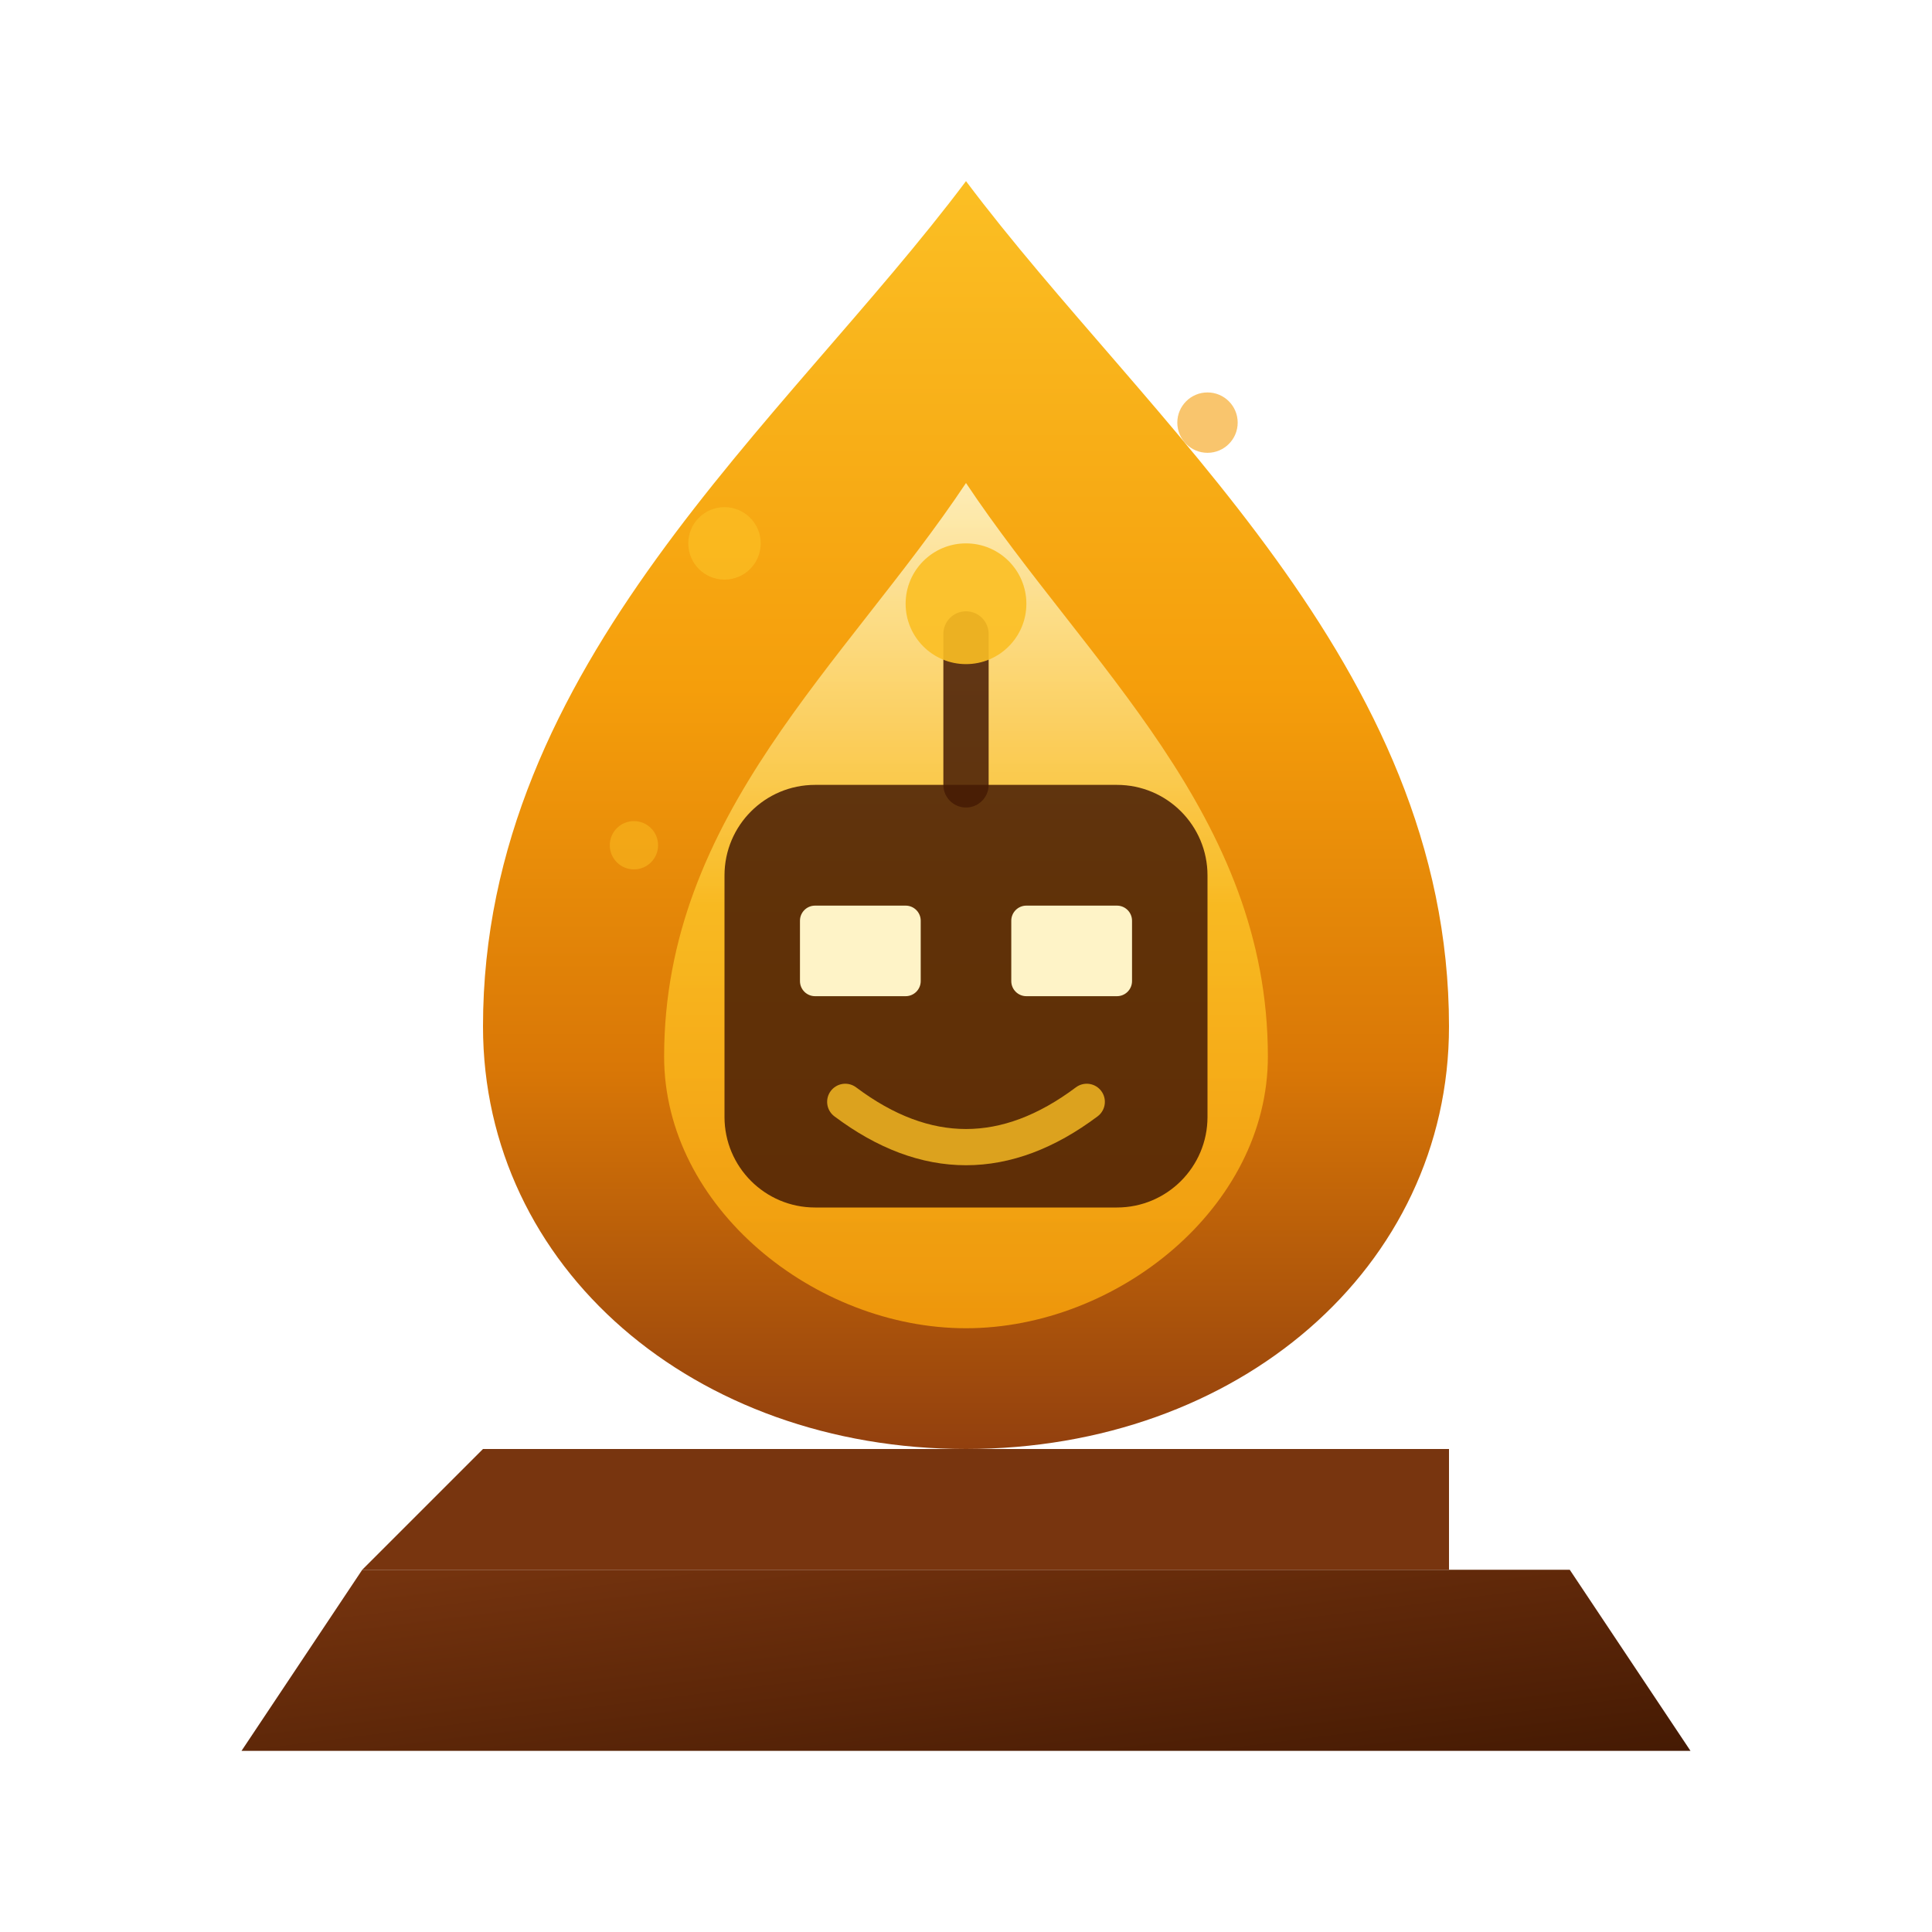
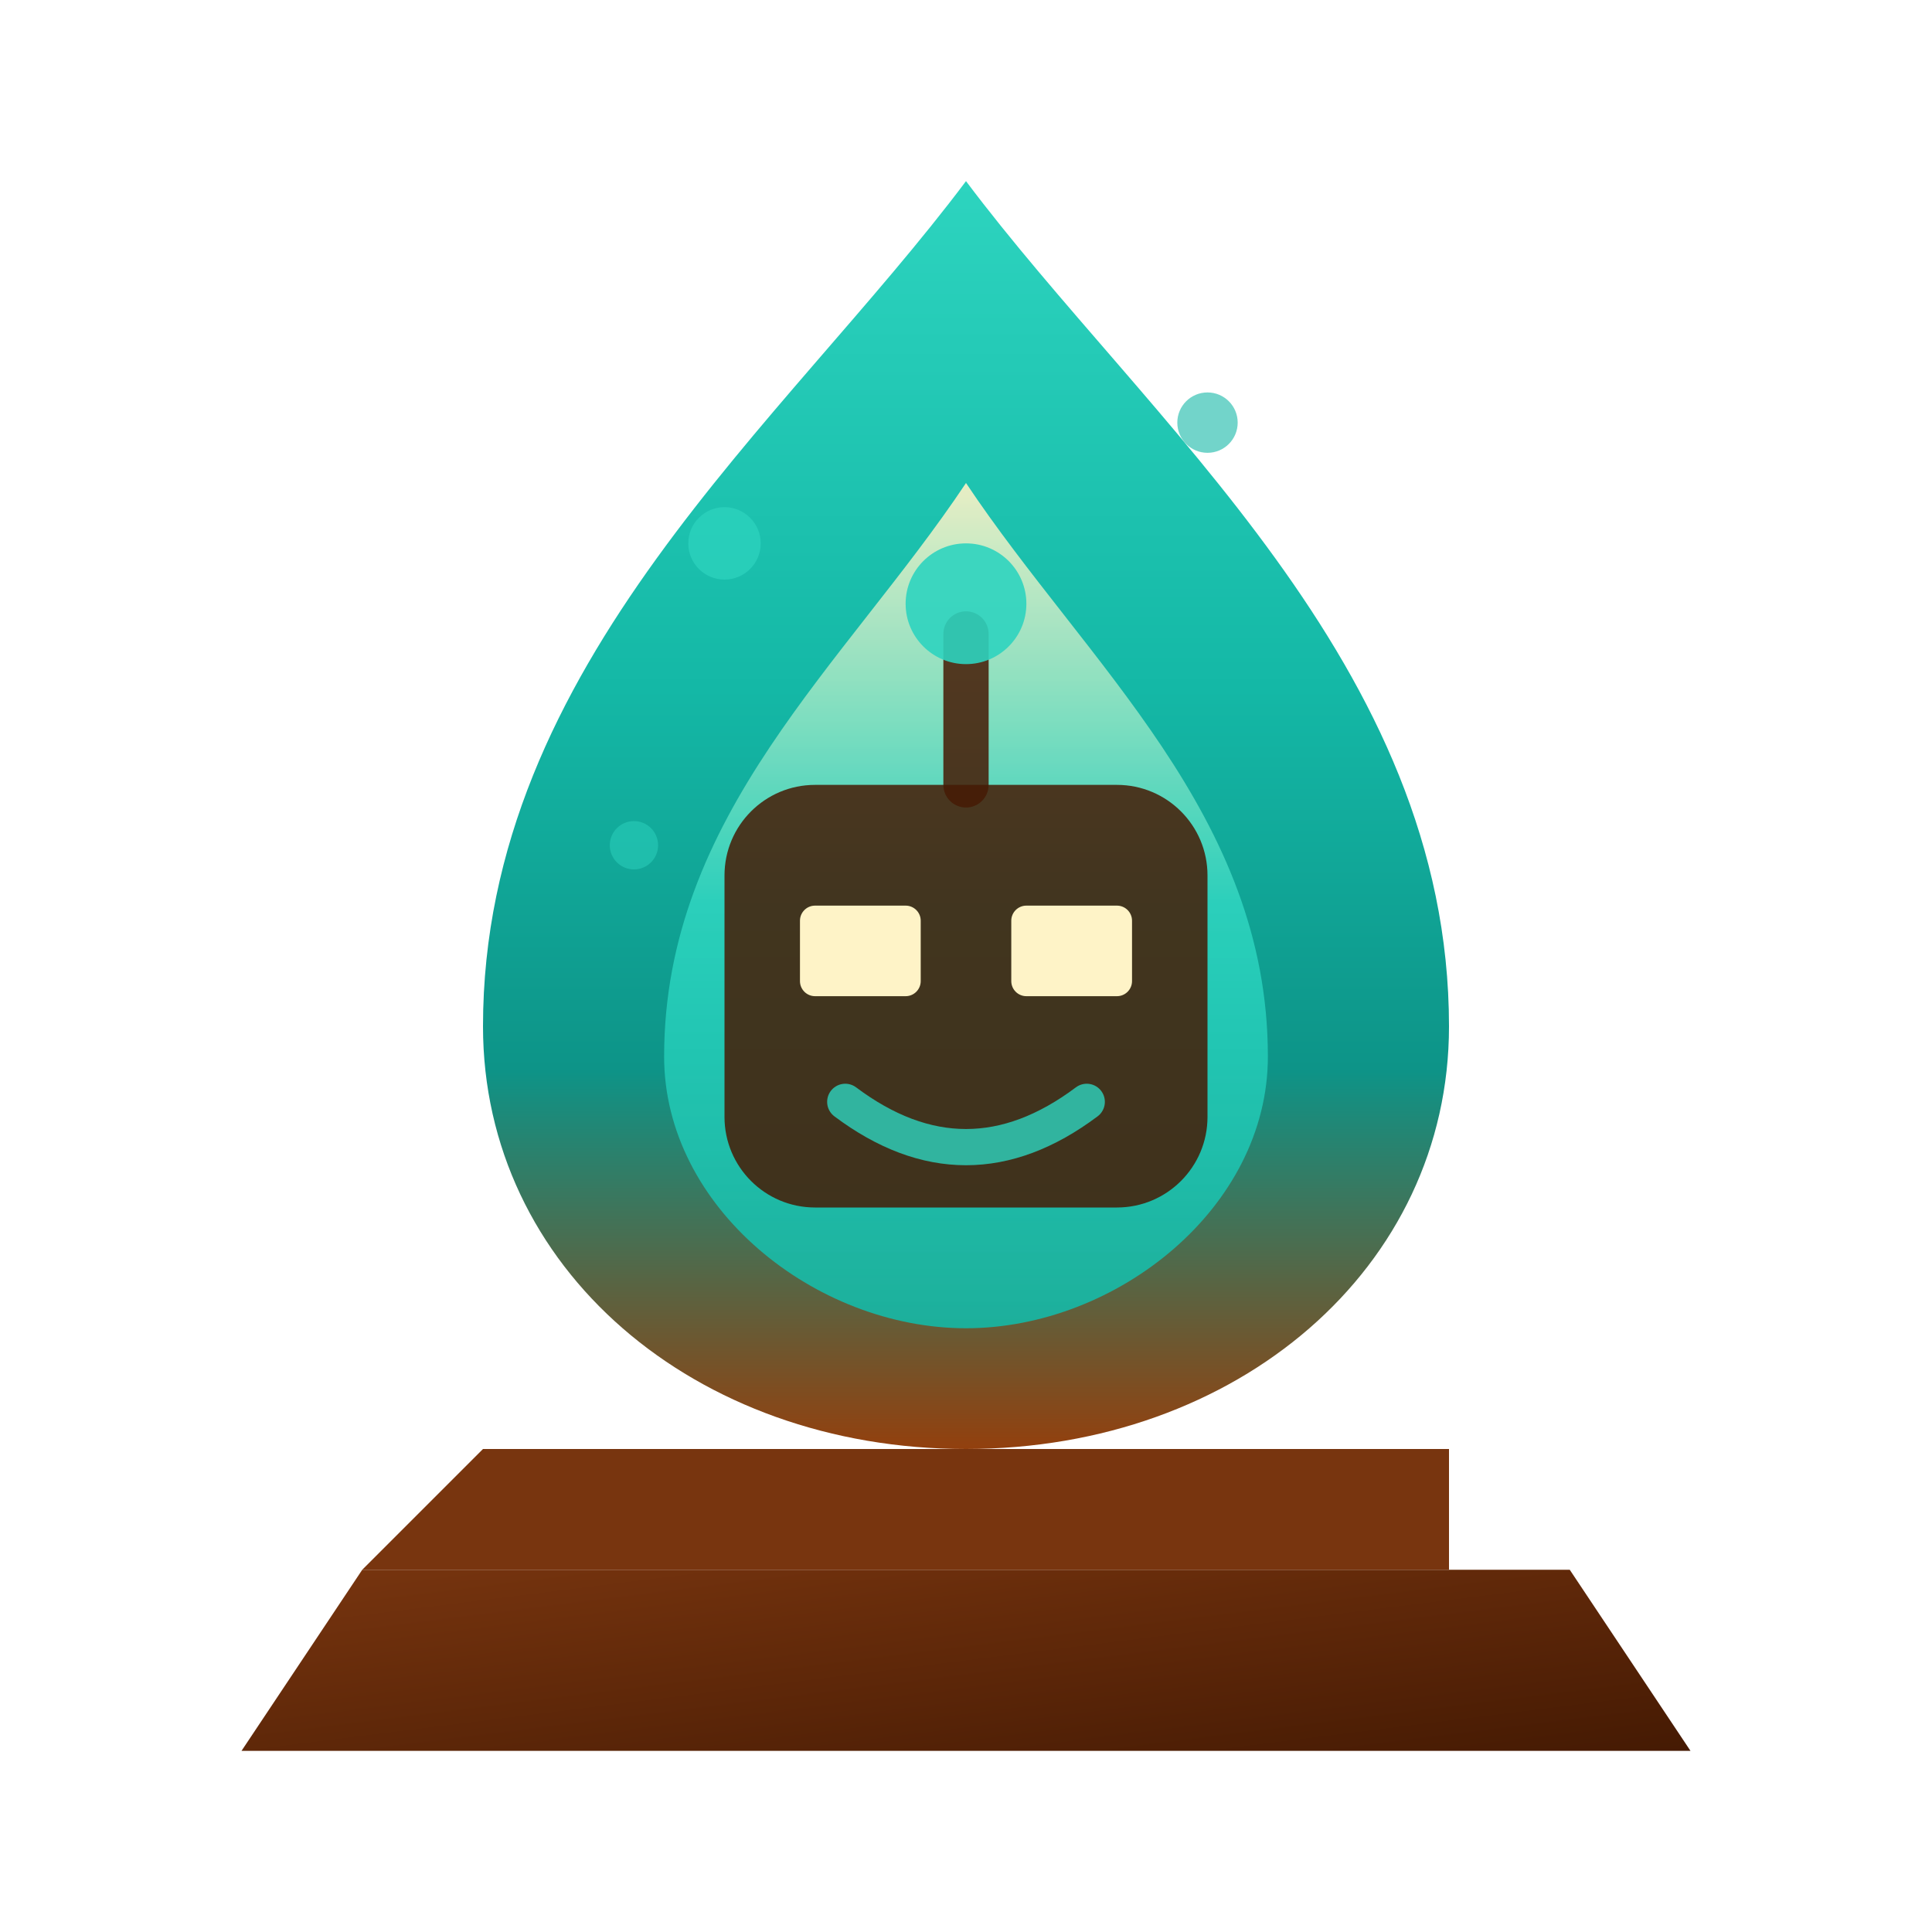
<svg xmlns="http://www.w3.org/2000/svg" viewBox="0 0 64 64" width="256" height="256">
  <defs>
    <linearGradient id="flame" x1="0.5" y1="1" x2="0.5" y2="0">
      <stop offset="0%" stop-color="#92400e" />
-       <stop offset="30%" stop-color="#d97706" />
-       <stop offset="60%" stop-color="#f59e0b" />
-       <stop offset="100%" stop-color="#fbbf24" />
+       <stop offset="30%" stop-color="#0d9488" />
+       <stop offset="60%" stop-color="#14b8a6" />
+       <stop offset="100%" stop-color="#2dd4bf" />
    </linearGradient>
    <linearGradient id="inner" x1="0.5" y1="1" x2="0.5" y2="0">
-       <stop offset="0%" stop-color="#f59e0b" />
-       <stop offset="50%" stop-color="#fbbf24" />
+       <stop offset="0%" stop-color="#14b8a6" />
+       <stop offset="50%" stop-color="#2dd4bf" />
      <stop offset="100%" stop-color="#fef3c7" />
    </linearGradient>
    <linearGradient id="base" x1="0" y1="0" x2="1" y2="1">
      <stop offset="0%" stop-color="#78350f" />
      <stop offset="100%" stop-color="#451a03" />
    </linearGradient>
  </defs>
  <path d="M12 52 h40 l4 6 H8 z" fill="url(#base)" />
  <path d="M16 48 h32 v4 H12 z" fill="#78350f" />
  <path d="M32 6 C38 14 48 22 48 34 C48 42 41 48 32 48 C23 48 16 42 16 34 C16 22 26 14 32 6 Z" fill="url(#flame)" />
  <path d="M32 16 C36 22 42 27 42 35 C42 40 37 44 32 44 C27 44 22 40 22 35 C22 27 28 22 32 16 Z" fill="url(#inner)" opacity="0.9" />
  <rect x="24" y="26" width="16" height="14" rx="3" fill="#451a03" opacity="0.85" />
  <rect x="26.5" y="30" width="4" height="3" rx="0.5" fill="#fef3c7" />
  <rect x="33.5" y="30" width="4" height="3" rx="0.5" fill="#fef3c7" />
-   <path d="M28 36.5 Q32 39.5 36 36.5" stroke="#fbbf24" stroke-width="1.2" fill="none" stroke-linecap="round" opacity="0.8" />
+   <path d="M28 36.5 Q32 39.5 36 36.5" stroke="#2dd4bf" stroke-width="1.2" fill="none" stroke-linecap="round" opacity="0.8" />
  <line x1="32" y1="26" x2="32" y2="21" stroke="#451a03" stroke-width="1.5" stroke-linecap="round" opacity="0.85" />
-   <circle cx="32" cy="20" r="2" fill="#fbbf24" opacity="0.9" />
-   <circle cx="24" cy="18" r="1.2" fill="#fbbf24" opacity="0.7" />
-   <circle cx="40" cy="14" r="1" fill="#f59e0b" opacity="0.6" />
-   <circle cx="21" cy="28" r="0.8" fill="#fbbf24" opacity="0.5" />
+   <circle cx="32" cy="20" r="2" fill="#2dd4bf" opacity="0.9" />
+   <circle cx="24" cy="18" r="1.2" fill="#2dd4bf" opacity="0.7" />
+   <circle cx="40" cy="14" r="1" fill="#14b8a6" opacity="0.6" />
+   <circle cx="21" cy="28" r="0.8" fill="#2dd4bf" opacity="0.5" />
</svg>
